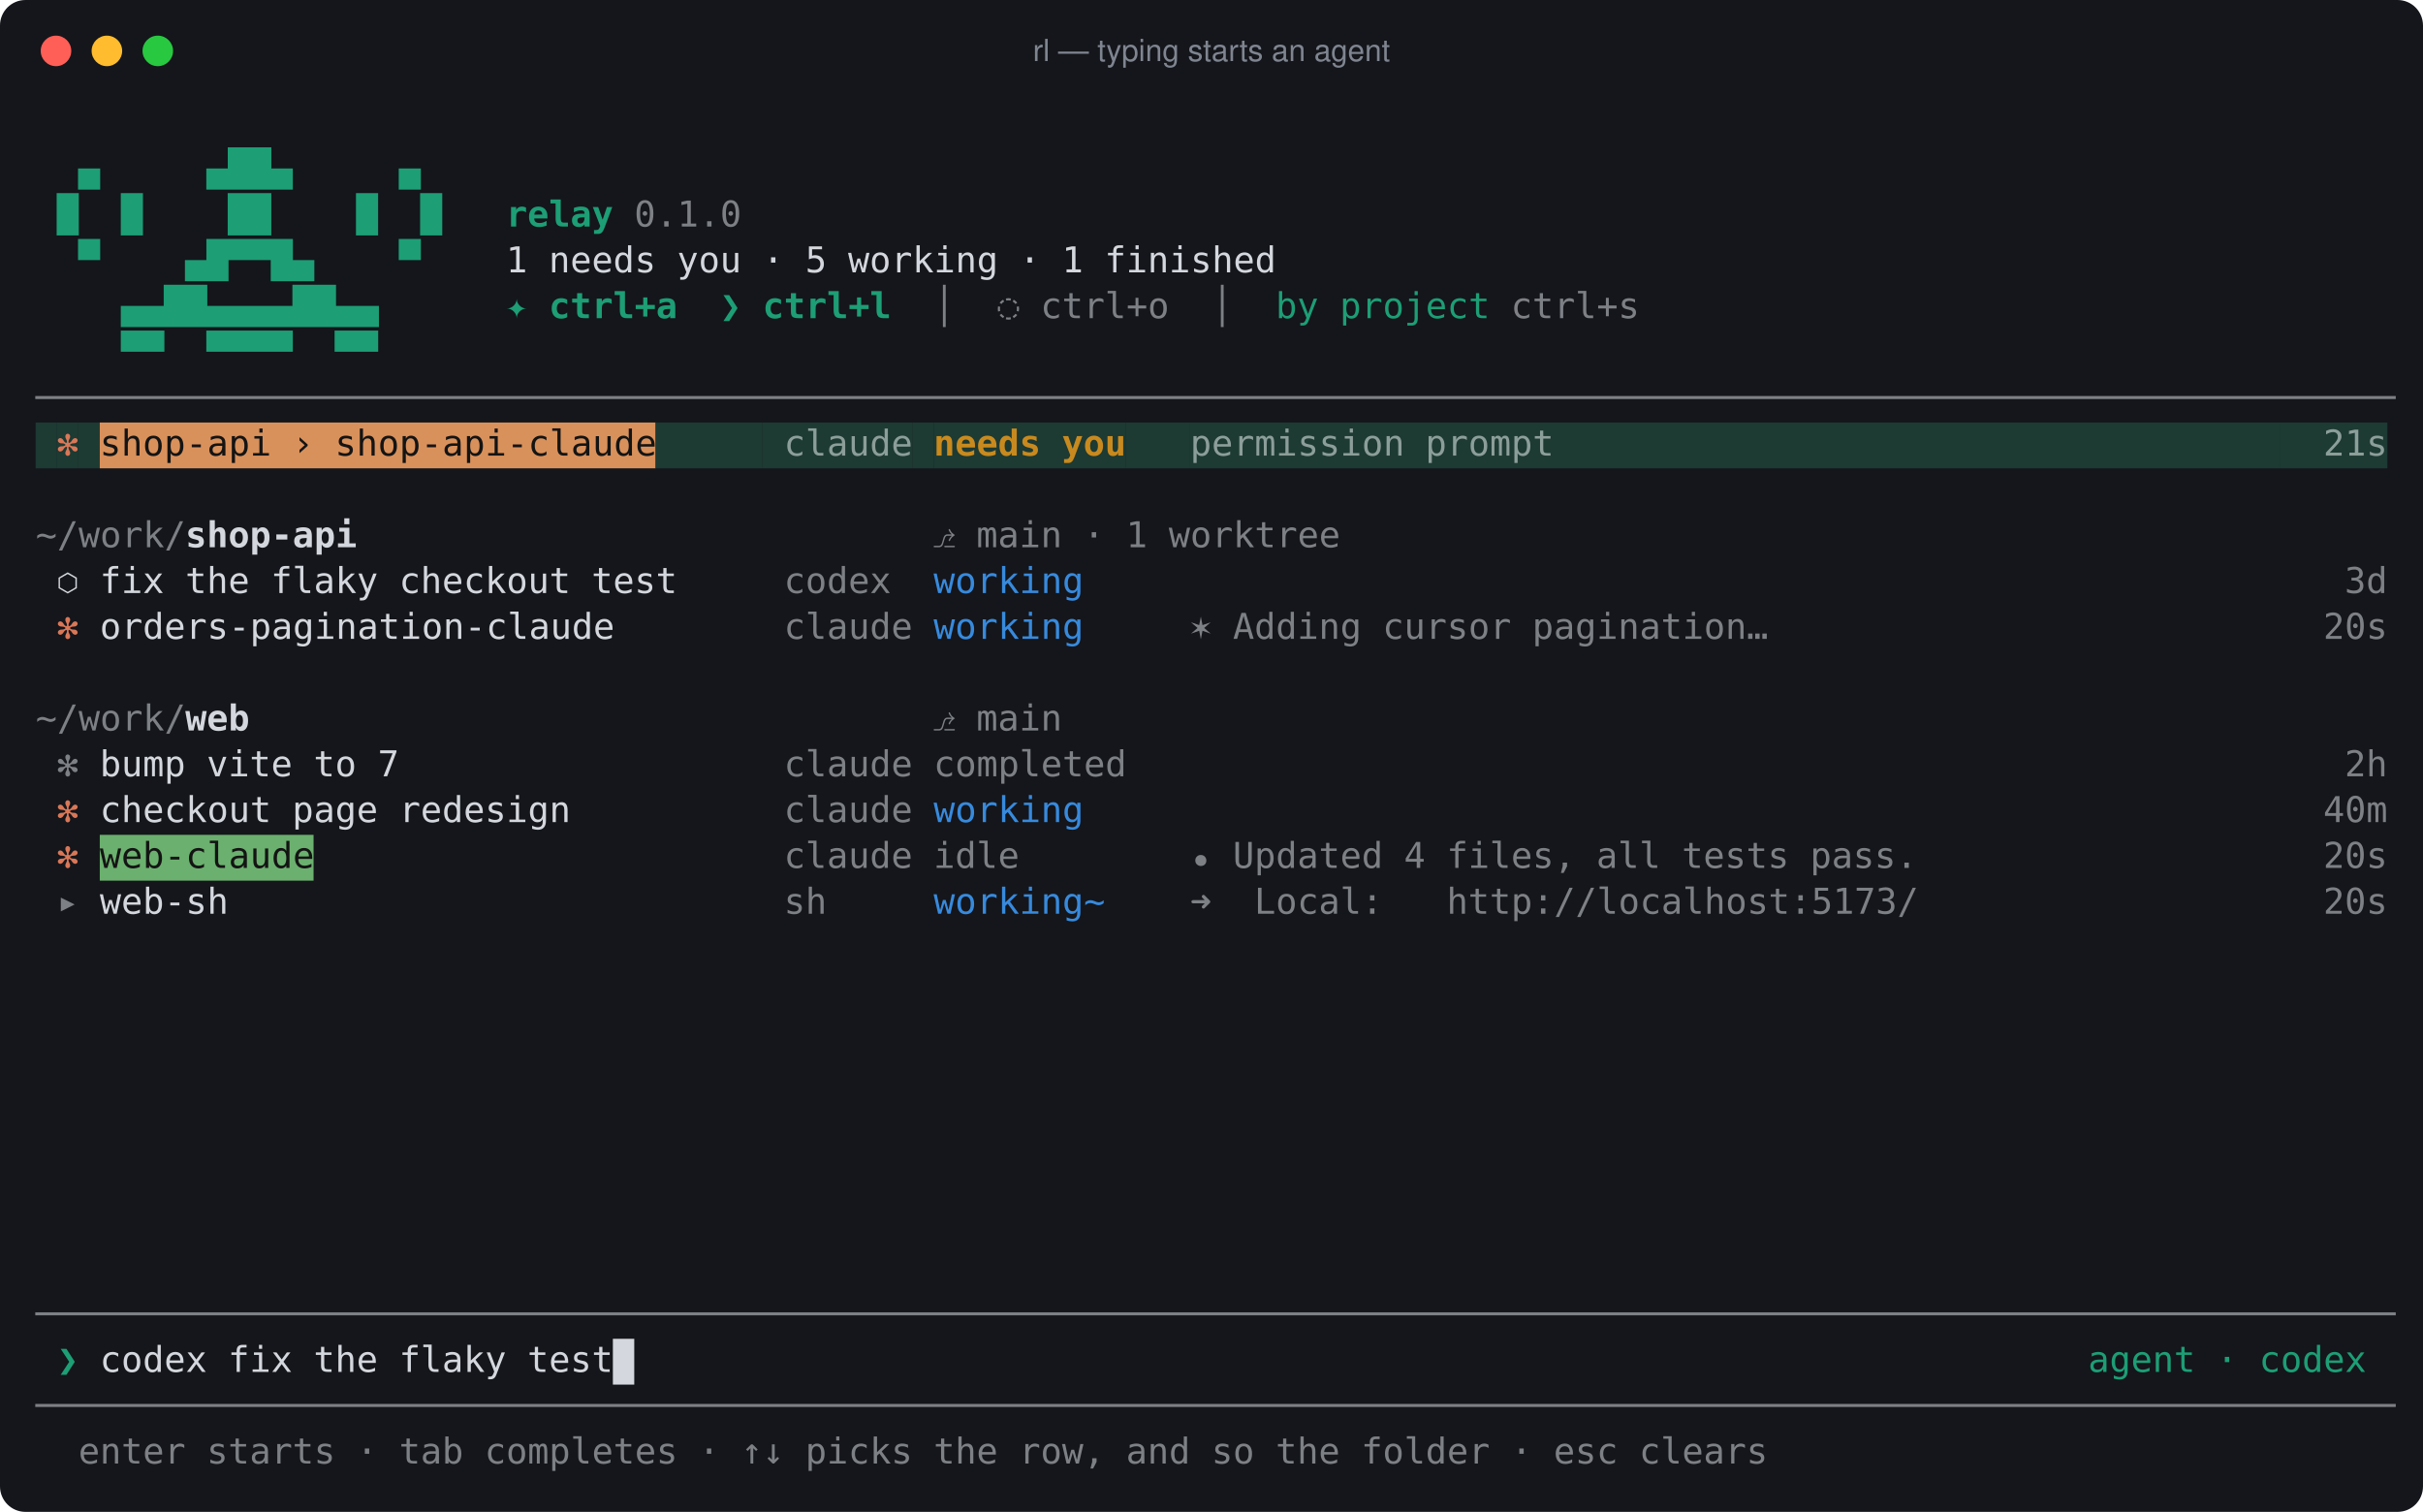
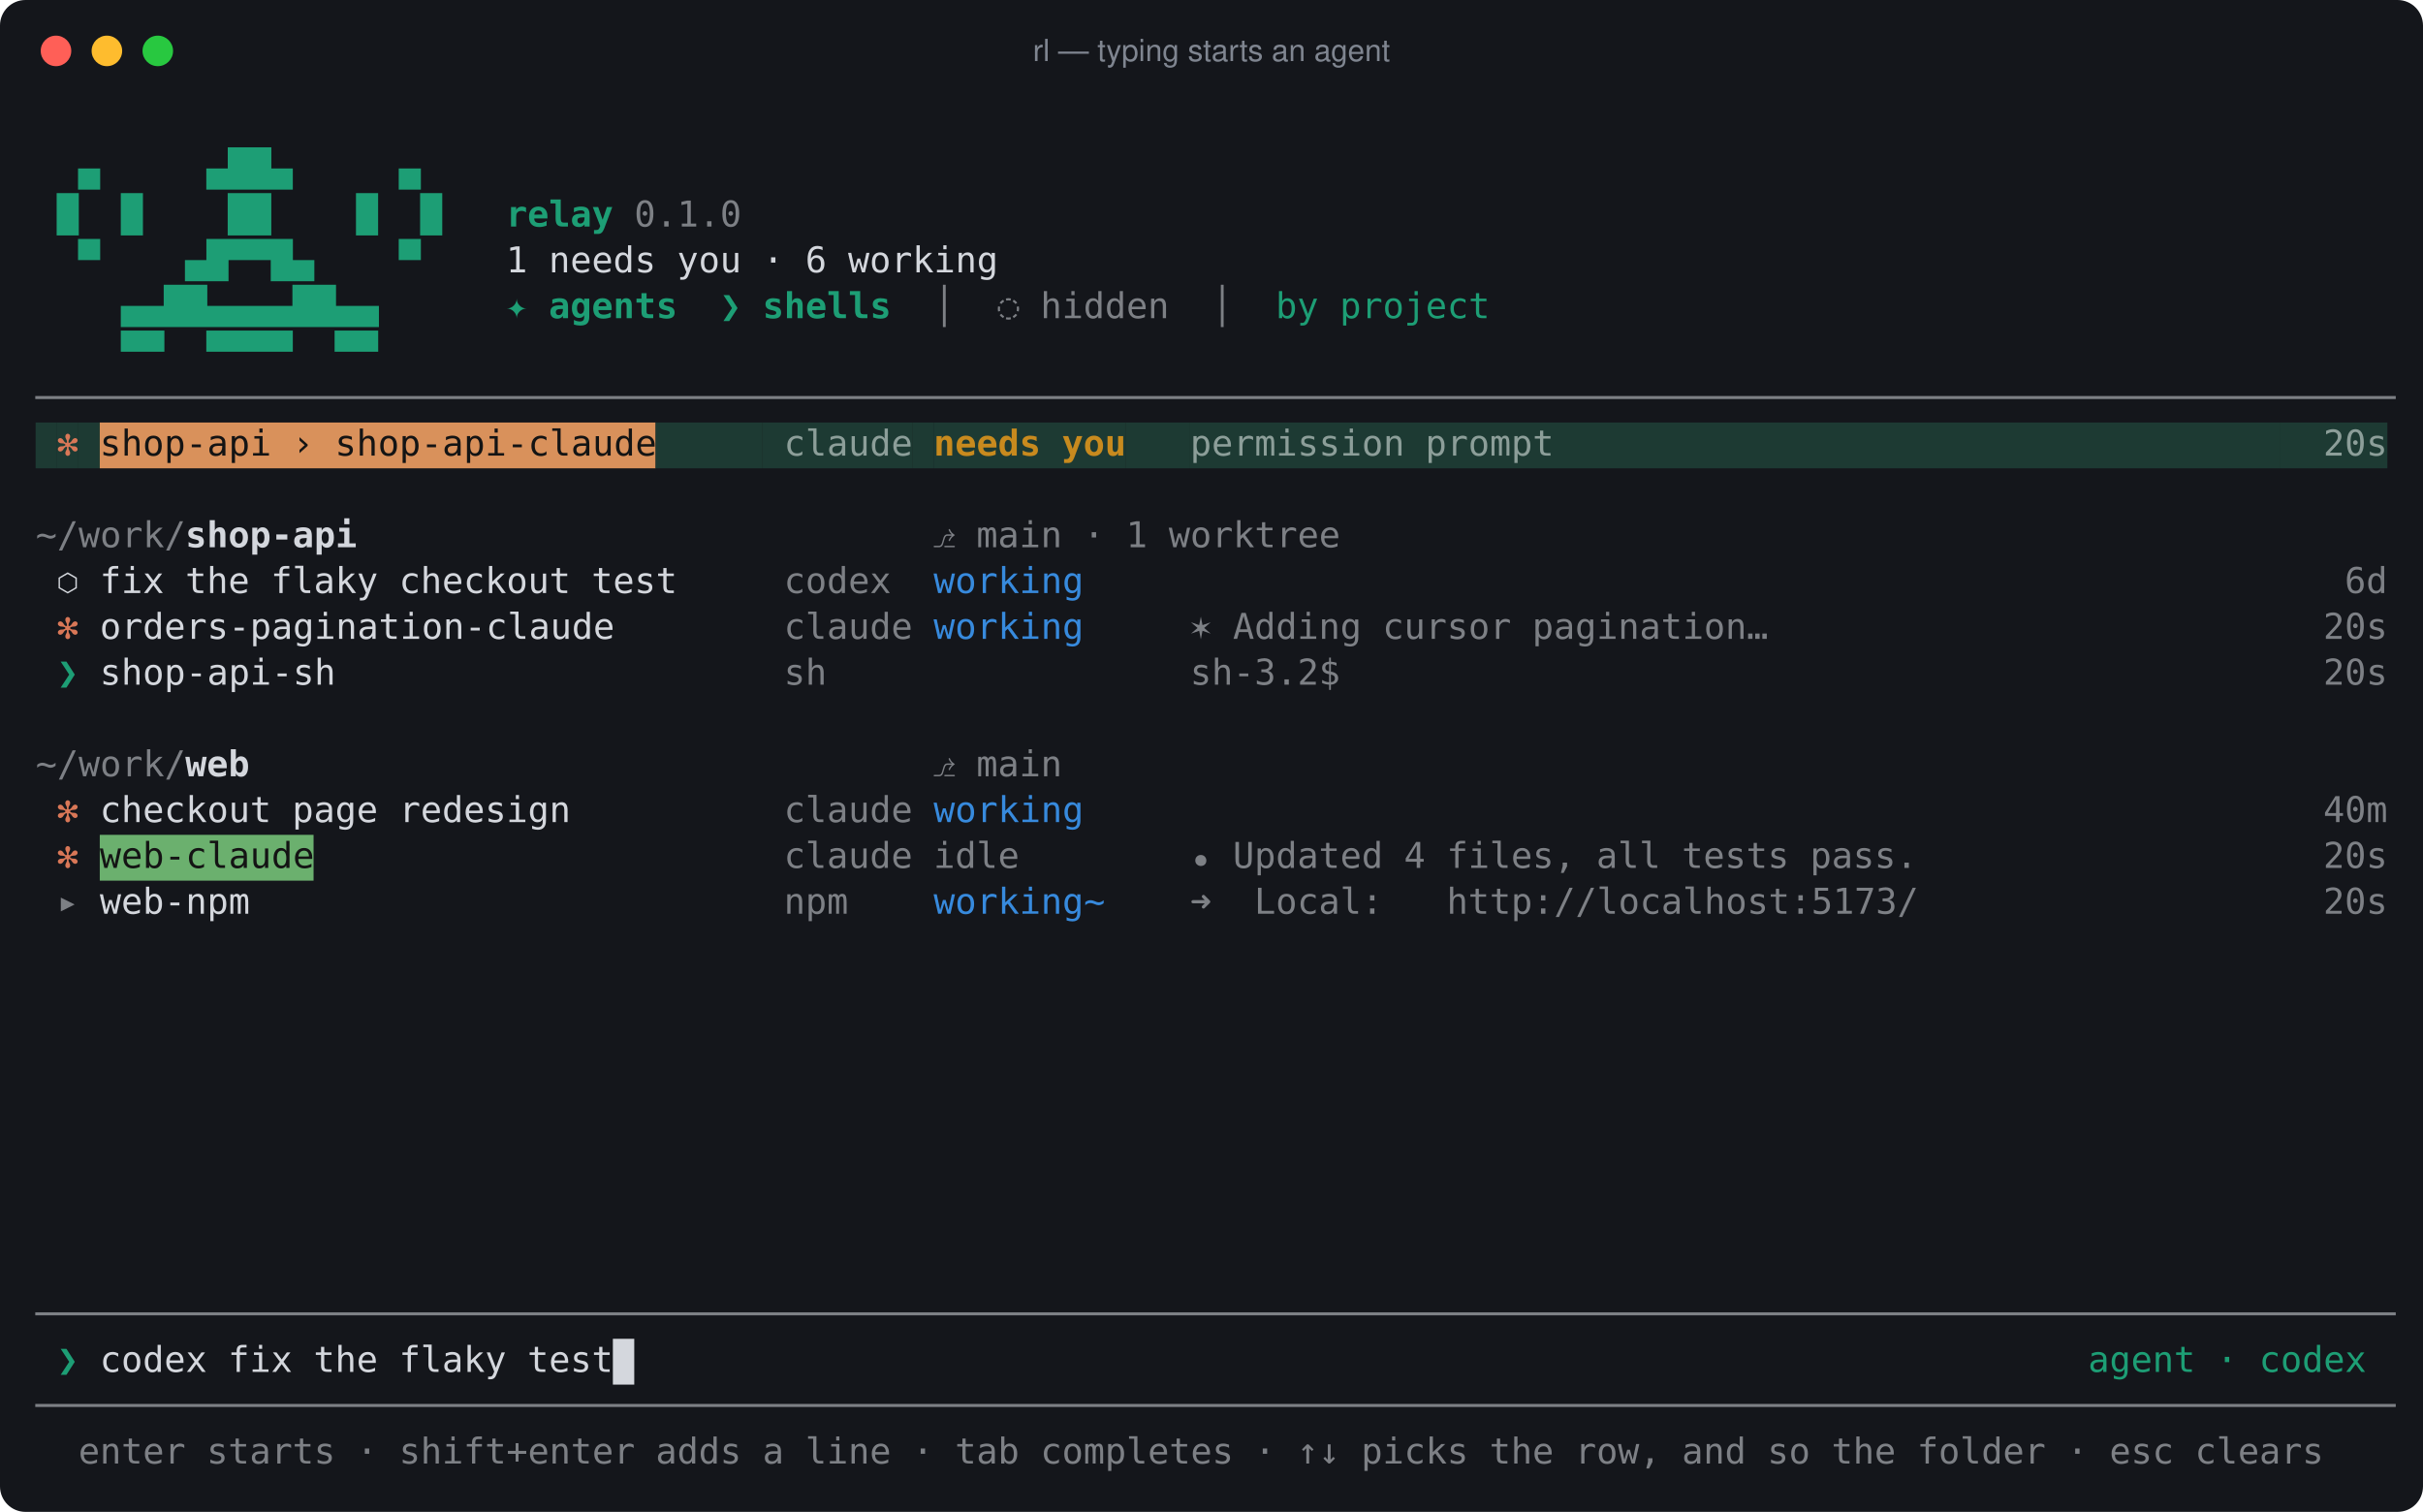
<svg xmlns="http://www.w3.org/2000/svg" width="952" height="594" viewBox="0 0 952 594" role="img" aria-label="rl — typing starts an agent">
  <rect width="100%" height="100%" rx="10" fill="#14161b" />
  <circle cx="22" cy="20" r="6" fill="#ff5f57" />
  <circle cx="42" cy="20" r="6" fill="#febc2e" />
  <circle cx="62" cy="20" r="6" fill="#28c840" />
  <text x="476" y="24" fill="#7f8590" font-family="-apple-system, Segoe UI, Helvetica, Arial, sans-serif" font-size="12" text-anchor="middle">rl — typing starts an agent</text>
  <g font-family="ui-monospace, SFMono-Regular, Menlo, Consolas, 'DejaVu Sans Mono', monospace" font-size="14" fill="#d4d7dd" xml:space="preserve">
    <rect x="14.0" y="166" width="8.4" height="18" fill="#1d3a33" />
    <rect x="22.4" y="166" width="8.4" height="18" fill="#1d3a33" />
    <rect x="30.8" y="166" width="8.4" height="18" fill="#1d3a33" />
    <rect x="39.2" y="166" width="218.4" height="18" fill="#d9915b" />
    <rect x="257.6" y="166" width="42.0" height="18" fill="#1d3a33" />
    <rect x="299.6" y="166" width="58.8" height="18" fill="#1d3a33" />
    <rect x="358.4" y="166" width="8.4" height="18" fill="#1d3a33" />
    <rect x="366.8" y="166" width="75.6" height="18" fill="#1d3a33" />
    <rect x="442.4" y="166" width="25.2" height="18" fill="#1d3a33" />
    <rect x="467.6" y="166" width="428.4" height="18" fill="#1d3a33" />
    <rect x="896.0" y="166" width="8.4" height="18" fill="#1d3a33" />
    <rect x="904.4" y="166" width="33.6" height="18" fill="#1d3a33" />
    <rect x="39.2" y="328" width="84.0" height="18" fill="#6bb06e" />
    <rect x="240.8" y="526" width="8.4" height="18" fill="#d4d7dd" />
    <text x="30.8" y="71" fill="#1d9e75">▄</text>
    <text x="81.2 89.6 98.0 106.4" y="71" fill="#1d9e75">▄██▄</text>
    <text x="156.8" y="71" fill="#1d9e75">▄</text>
    <text x="22.4" y="89" fill="#1d9e75">█</text>
    <text x="47.6" y="89" fill="#1d9e75">█</text>
    <text x="89.6 98.0" y="89" fill="#1d9e75">██</text>
    <text x="140.0" y="89" fill="#1d9e75">█</text>
    <text x="165.2" y="89" fill="#1d9e75">█</text>
    <text x="198.8 207.2 215.6 224.0 232.4" y="89" fill="#1d9e75" font-weight="bold">relay</text>
    <text x="249.2 257.6 266.0 274.4 282.8" y="89" opacity="0.55">0.1.0</text>
    <text x="30.8" y="107" fill="#1d9e75">▀</text>
    <text x="72.8 81.2 89.6 98.0 106.4 114.8" y="107" fill="#1d9e75">▄█▀▀█▄</text>
    <text x="156.8" y="107" fill="#1d9e75">▀</text>
    <text x="198.8" y="107">1</text>
    <text x="215.6 224.0 232.4 240.8 249.2" y="107">needs</text>
    <text x="266.0 274.4 282.8" y="107">you</text>
    <text x="299.6" y="107">·</text>
-     <text x="316.4" y="107">5</text>
+     <text x="316.4" y="107">6</text>
    <text x="333.2 341.6 350.0 358.4 366.8 375.2 383.6" y="107">working</text>
-     <text x="400.4" y="107">·</text>
-     <text x="417.2" y="107">1</text>
-     <text x="434.0 442.4 450.8 459.2 467.6 476.0 484.4 492.8" y="107">finished</text>
    <text x="47.6 56.0 64.4 72.8 81.2 89.6 98.0 106.4 114.8 123.2 131.6 140.0" y="125" fill="#1d9e75">▄▄██▄▄▄▄██▄▄</text>
    <text x="198.8" y="125" fill="#1d9e75" font-weight="bold">✦</text>
-     <text x="215.6 224.0 232.4 240.8 249.2 257.6" y="125" fill="#1d9e75" font-weight="bold">ctrl+a</text>
+     <text x="215.6 224.0 232.4 240.8 249.2 257.6" y="125" fill="#1d9e75" font-weight="bold">agents</text>
    <text x="282.8" y="125" fill="#1d9e75" font-weight="bold">❯</text>
-     <text x="299.6 308.0 316.4 324.8 333.2 341.6" y="125" fill="#1d9e75" font-weight="bold">ctrl+l</text>
+     <text x="299.6 308.0 316.4 324.8 333.2 341.6" y="125" fill="#1d9e75" font-weight="bold">shells</text>
    <text x="366.8" y="125" opacity="0.55">│</text>
    <text x="392.0" y="125" opacity="0.55">◌</text>
-     <text x="408.8 417.2 425.6 434.0 442.4 450.8" y="125" opacity="0.55">ctrl+o</text>
+     <text x="408.8 417.2 425.6 434.0 442.4 450.8" y="125" opacity="0.55">hidden</text>
    <text x="476.0" y="125" opacity="0.55">│</text>
    <text x="501.2 509.6" y="125" fill="#1d9e75">by</text>
    <text x="526.4 534.8 543.2 551.6 560.0 568.4 576.8" y="125" fill="#1d9e75">project</text>
-     <text x="593.6 602.0 610.4 618.8 627.2 635.6" y="125" opacity="0.55">ctrl+s</text>
    <text x="47.6 56.0" y="143" fill="#1d9e75">▀▀</text>
    <text x="81.2 89.6 98.0 106.4" y="143" fill="#1d9e75">▀▀▀▀</text>
    <text x="131.6 140.0" y="143" fill="#1d9e75">▀▀</text>
    <text x="14.0 22.4 30.8 39.2 47.6 56.0 64.4 72.8 81.2 89.6 98.0 106.4 114.8 123.2 131.6 140.0 148.4 156.8 165.2 173.6 182.0 190.4 198.8 207.2 215.6 224.0 232.4 240.8 249.2 257.6 266.0 274.4 282.8 291.2 299.6 308.0 316.4 324.8 333.2 341.6 350.0 358.4 366.8 375.2 383.6 392.0 400.4 408.8 417.2 425.6 434.0 442.4 450.8 459.2 467.6 476.0 484.4 492.8 501.2 509.6 518.0 526.4 534.8 543.2 551.6 560.0 568.4 576.8 585.2 593.6 602.0 610.4 618.8 627.2 635.6 644.0 652.4 660.8 669.2 677.6 686.0 694.4 702.8 711.2 719.6 728.0 736.4 744.8 753.2 761.6 770.0 778.4 786.8 795.2 803.6 812.0 820.4 828.8 837.2 845.6 854.0 862.4 870.8 879.2 887.6 896.0 904.4 912.8 921.2 929.6" y="161" opacity="0.55">──────────────────────────────────────────────────────────────────────────────────────────────────────────────</text>
    <text x="22.4" y="179" fill="#d97757">✻</text>
    <text x="39.2 47.6 56.0 64.4 72.8 81.2 89.6 98.0" y="179" fill="#141414">shop-api</text>
    <text x="114.8" y="179" fill="#141414">›</text>
    <text x="131.6 140.0 148.4 156.8 165.2 173.6 182.0 190.4 198.8 207.2 215.6 224.0 232.4 240.8 249.2" y="179" fill="#141414">shop-api-claude</text>
    <text x="308.0 316.4 324.8 333.2 341.6 350.0" y="179" fill="#e8f0ed" opacity="0.55">claude</text>
    <text x="366.8 375.2 383.6 392.0 400.4" y="179" fill="#c88a1e" font-weight="bold">needs</text>
    <text x="417.2 425.6 434.0" y="179" fill="#c88a1e" font-weight="bold">you</text>
    <text x="467.6 476.0 484.4 492.8 501.2 509.6 518.0 526.4 534.8 543.2" y="179" fill="#e8f0ed" opacity="0.55">permission</text>
    <text x="560.0 568.4 576.8 585.2 593.6 602.0" y="179" fill="#e8f0ed" opacity="0.55">prompt</text>
-     <text x="912.8 921.2 929.6" y="179" fill="#e8f0ed" opacity="0.55">21s</text>
+     <text x="912.8 921.2 929.6" y="179" fill="#e8f0ed" opacity="0.55">20s</text>
    <text x="14.0 22.4 30.8 39.2 47.6 56.0 64.4" y="215" opacity="0.55">~/work/</text>
    <text x="72.8 81.2 89.6 98.0 106.4 114.8 123.2 131.6" y="215" font-weight="bold">shop-api</text>
    <text x="366.8" y="215" opacity="0.55">⎇</text>
    <text x="383.6 392.0 400.4 408.8" y="215" opacity="0.55">main</text>
    <text x="425.6" y="215" opacity="0.55">·</text>
    <text x="442.4" y="215" opacity="0.55">1</text>
    <text x="459.2 467.6 476.0 484.4 492.8 501.2 509.6 518.0" y="215" opacity="0.55">worktree</text>
    <text x="22.4" y="233">⬡</text>
    <text x="39.2 47.6 56.0" y="233">fix</text>
    <text x="72.8 81.2 89.6" y="233">the</text>
    <text x="106.4 114.8 123.2 131.6 140.0" y="233">flaky</text>
    <text x="156.8 165.2 173.6 182.0 190.4 198.8 207.2 215.6" y="233">checkout</text>
    <text x="232.4 240.8 249.2 257.6" y="233">test</text>
    <text x="308.0 316.4 324.8 333.2 341.6" y="233" opacity="0.55">codex</text>
    <text x="366.8 375.2 383.6 392.0 400.4 408.8 417.2" y="233" fill="#378add">working</text>
-     <text x="921.2 929.6" y="233" opacity="0.55">3d</text>
+     <text x="921.2 929.6" y="233" opacity="0.55">6d</text>
    <text x="22.4" y="251" fill="#d97757">✻</text>
    <text x="39.2 47.6 56.0 64.4 72.8 81.2 89.6 98.0 106.4 114.8 123.2 131.6 140.0 148.4 156.8 165.2 173.6 182.0 190.4 198.8 207.2 215.6 224.0 232.4" y="251">orders-pagination-claude</text>
    <text x="308.0 316.4 324.8 333.2 341.6 350.0" y="251" opacity="0.55">claude</text>
    <text x="366.8 375.2 383.6 392.0 400.4 408.8 417.2" y="251" fill="#378add">working</text>
    <text x="467.6" y="251" opacity="0.55">✶</text>
    <text x="484.4 492.8 501.2 509.6 518.0 526.4" y="251" opacity="0.55">Adding</text>
    <text x="543.2 551.6 560.0 568.4 576.8 585.2" y="251" opacity="0.55">cursor</text>
    <text x="602.0 610.4 618.8 627.2 635.6 644.0 652.4 660.8 669.2 677.6 686.0" y="251" opacity="0.55">pagination…</text>
    <text x="912.8 921.2 929.6" y="251" opacity="0.55">20s</text>
-     <text x="14.0 22.4 30.8 39.2 47.6 56.0 64.4" y="287" opacity="0.55">~/work/</text>
-     <text x="72.8 81.2 89.6" y="287" font-weight="bold">web</text>
-     <text x="366.8" y="287" opacity="0.55">⎇</text>
-     <text x="383.6 392.0 400.4 408.8" y="287" opacity="0.55">main</text>
-     <text x="22.4" y="305" opacity="0.55">✻</text>
-     <text x="39.2 47.6 56.0 64.4" y="305">bump</text>
-     <text x="81.2 89.6 98.0 106.4" y="305">vite</text>
-     <text x="123.2 131.6" y="305">to</text>
-     <text x="148.4" y="305">7</text>
-     <text x="308.0 316.4 324.8 333.2 341.6 350.0" y="305" opacity="0.55">claude</text>
-     <text x="366.8 375.2 383.6 392.0 400.4 408.8 417.2 425.6 434.0" y="305" opacity="0.55">completed</text>
-     <text x="921.2 929.6" y="305" opacity="0.55">2h</text>
+     <text x="22.4" y="269" fill="#1d9e75">❯</text>
+     <text x="39.2 47.6 56.0 64.4 72.8 81.2 89.6 98.0 106.4 114.8 123.2" y="269">shop-api-sh</text>
+     <text x="308.0 316.4" y="269" opacity="0.55">sh</text>
+     <text x="467.6 476.0 484.4 492.8 501.2 509.6 518.0" y="269" opacity="0.55">sh-3.2$</text>
+     <text x="912.8 921.2 929.6" y="269" opacity="0.55">20s</text>
+     <text x="14.0 22.4 30.8 39.2 47.6 56.0 64.4" y="305" opacity="0.55">~/work/</text>
+     <text x="72.8 81.2 89.6" y="305" font-weight="bold">web</text>
+     <text x="366.8" y="305" opacity="0.55">⎇</text>
+     <text x="383.6 392.0 400.4 408.8" y="305" opacity="0.55">main</text>
    <text x="22.4" y="323" fill="#d97757">✻</text>
    <text x="39.2 47.6 56.0 64.4 72.8 81.2 89.6 98.0" y="323">checkout</text>
    <text x="114.8 123.2 131.6 140.0" y="323">page</text>
    <text x="156.8 165.2 173.6 182.0 190.4 198.8 207.2 215.6" y="323">redesign</text>
    <text x="308.0 316.4 324.8 333.2 341.6 350.0" y="323" opacity="0.55">claude</text>
    <text x="366.8 375.2 383.6 392.0 400.4 408.8 417.2" y="323" fill="#378add">working</text>
    <text x="912.8 921.2 929.6" y="323" opacity="0.55">40m</text>
    <text x="22.4" y="341" fill="#d97757">✻</text>
    <text x="39.2 47.6 56.0 64.4 72.8 81.2 89.6 98.0 106.4 114.8" y="341" fill="#141414">web-claude</text>
    <text x="308.0 316.4 324.8 333.2 341.6 350.0" y="341" opacity="0.55">claude</text>
    <text x="366.8 375.2 383.6 392.0" y="341" opacity="0.55">idle</text>
    <text x="467.6" y="341" opacity="0.55">⏺</text>
    <text x="484.4 492.8 501.2 509.6 518.0 526.4 534.8" y="341" opacity="0.55">Updated</text>
    <text x="551.6" y="341" opacity="0.55">4</text>
    <text x="568.4 576.8 585.2 593.6 602.0 610.4" y="341" opacity="0.55">files,</text>
    <text x="627.2 635.6 644.0" y="341" opacity="0.55">all</text>
    <text x="660.8 669.2 677.6 686.0 694.4" y="341" opacity="0.55">tests</text>
    <text x="711.2 719.6 728.0 736.4 744.8" y="341" opacity="0.55">pass.</text>
    <text x="912.8 921.2 929.6" y="341" opacity="0.55">20s</text>
    <text x="22.4" y="359" opacity="0.55">▸</text>
-     <text x="39.2 47.6 56.0 64.4 72.8 81.2" y="359">web-sh</text>
-     <text x="308.0 316.4" y="359" opacity="0.55">sh</text>
+     <text x="39.2 47.6 56.0 64.4 72.8 81.2 89.6" y="359">web-npm</text>
+     <text x="308.0 316.4 324.8" y="359" opacity="0.55">npm</text>
    <text x="366.8 375.2 383.6 392.0 400.4 408.8 417.2 425.6" y="359" fill="#378add">working~</text>
    <text x="467.6" y="359" opacity="0.55">➜</text>
    <text x="492.8 501.2 509.6 518.0 526.4 534.8" y="359" opacity="0.55">Local:</text>
    <text x="568.4 576.8 585.2 593.6 602.0 610.4 618.8 627.2 635.6 644.0 652.4 660.8 669.2 677.6 686.0 694.4 702.8 711.2 719.6 728.0 736.4 744.8" y="359" opacity="0.55">http://localhost:5173/</text>
    <text x="912.8 921.2 929.6" y="359" opacity="0.55">20s</text>
    <text x="14.0 22.4 30.8 39.2 47.6 56.0 64.4 72.8 81.2 89.6 98.0 106.4 114.8 123.2 131.6 140.0 148.4 156.8 165.2 173.6 182.0 190.4 198.8 207.2 215.6 224.0 232.4 240.8 249.2 257.6 266.0 274.4 282.8 291.2 299.6 308.0 316.4 324.8 333.2 341.6 350.0 358.4 366.8 375.2 383.6 392.0 400.4 408.8 417.2 425.6 434.0 442.4 450.8 459.2 467.6 476.0 484.4 492.8 501.2 509.6 518.0 526.4 534.8 543.2 551.6 560.0 568.4 576.8 585.2 593.6 602.0 610.4 618.8 627.2 635.6 644.0 652.4 660.8 669.2 677.6 686.0 694.4 702.8 711.2 719.6 728.0 736.4 744.8 753.2 761.6 770.0 778.4 786.8 795.2 803.6 812.0 820.4 828.8 837.2 845.6 854.0 862.4 870.8 879.2 887.6 896.0 904.4 912.8 921.2 929.6" y="521" opacity="0.55">──────────────────────────────────────────────────────────────────────────────────────────────────────────────</text>
    <text x="22.4" y="539" fill="#1d9e75">❯</text>
    <text x="39.2 47.6 56.0 64.4 72.8" y="539">codex</text>
    <text x="89.6 98.0 106.4" y="539">fix</text>
    <text x="123.2 131.6 140.0" y="539">the</text>
    <text x="156.8 165.2 173.6 182.0 190.4" y="539">flaky</text>
    <text x="207.2 215.6 224.0 232.4" y="539">test</text>
    <text x="820.4 828.8 837.2 845.6 854.0" y="539" fill="#1d9e75">agent</text>
    <text x="870.8" y="539" fill="#1d9e75">·</text>
    <text x="887.6 896.0 904.4 912.8 921.2" y="539" fill="#1d9e75">codex</text>
    <text x="14.0 22.4 30.8 39.2 47.6 56.0 64.4 72.8 81.2 89.6 98.0 106.4 114.8 123.2 131.6 140.0 148.4 156.8 165.2 173.6 182.0 190.4 198.8 207.2 215.6 224.0 232.4 240.8 249.2 257.6 266.0 274.4 282.8 291.2 299.6 308.0 316.4 324.8 333.2 341.6 350.0 358.4 366.8 375.2 383.6 392.0 400.4 408.8 417.2 425.6 434.0 442.4 450.8 459.2 467.6 476.0 484.4 492.8 501.2 509.6 518.0 526.4 534.8 543.2 551.6 560.0 568.4 576.8 585.2 593.6 602.0 610.4 618.8 627.2 635.6 644.0 652.4 660.8 669.2 677.6 686.0 694.4 702.8 711.2 719.6 728.0 736.4 744.8 753.2 761.6 770.0 778.4 786.8 795.2 803.6 812.0 820.4 828.8 837.2 845.6 854.0 862.4 870.8 879.2 887.6 896.0 904.4 912.8 921.2 929.6" y="557" opacity="0.55">──────────────────────────────────────────────────────────────────────────────────────────────────────────────</text>
    <text x="30.8 39.2 47.6 56.0 64.4" y="575" opacity="0.55">enter</text>
    <text x="81.2 89.6 98.0 106.4 114.8 123.2" y="575" opacity="0.55">starts</text>
    <text x="140.0" y="575" opacity="0.55">·</text>
-     <text x="156.8 165.2 173.6" y="575" opacity="0.55">tab</text>
-     <text x="190.4 198.8 207.2 215.6 224.0 232.4 240.8 249.2 257.6" y="575" opacity="0.55">completes</text>
-     <text x="274.4" y="575" opacity="0.55">·</text>
-     <text x="291.2 299.6" y="575" opacity="0.55">↑↓</text>
-     <text x="316.4 324.8 333.2 341.6 350.0" y="575" opacity="0.55">picks</text>
-     <text x="366.8 375.2 383.6" y="575" opacity="0.55">the</text>
-     <text x="400.4 408.8 417.2 425.6" y="575" opacity="0.55">row,</text>
-     <text x="442.4 450.8 459.2" y="575" opacity="0.55">and</text>
-     <text x="476.0 484.4" y="575" opacity="0.55">so</text>
-     <text x="501.2 509.6 518.0" y="575" opacity="0.55">the</text>
-     <text x="534.8 543.2 551.6 560.0 568.4 576.8" y="575" opacity="0.55">folder</text>
-     <text x="593.6" y="575" opacity="0.55">·</text>
-     <text x="610.4 618.8 627.2" y="575" opacity="0.55">esc</text>
-     <text x="644.0 652.4 660.8 669.2 677.6 686.0" y="575" opacity="0.55">clears</text>
+     <text x="156.8 165.2 173.6 182.0 190.4 198.8 207.2 215.6 224.0 232.4 240.8" y="575" opacity="0.55">shift+enter</text>
+     <text x="257.6 266.0 274.4 282.8" y="575" opacity="0.55">adds</text>
+     <text x="299.6" y="575" opacity="0.55">a</text>
+     <text x="316.4 324.8 333.2 341.6" y="575" opacity="0.55">line</text>
+     <text x="358.4" y="575" opacity="0.55">·</text>
+     <text x="375.2 383.6 392.0" y="575" opacity="0.55">tab</text>
+     <text x="408.8 417.2 425.6 434.0 442.4 450.8 459.2 467.6 476.0" y="575" opacity="0.55">completes</text>
+     <text x="492.8" y="575" opacity="0.55">·</text>
+     <text x="509.6 518.0" y="575" opacity="0.55">↑↓</text>
+     <text x="534.8 543.2 551.6 560.0 568.4" y="575" opacity="0.55">picks</text>
+     <text x="585.2 593.6 602.0" y="575" opacity="0.55">the</text>
+     <text x="618.8 627.2 635.6 644.0" y="575" opacity="0.55">row,</text>
+     <text x="660.8 669.2 677.6" y="575" opacity="0.55">and</text>
+     <text x="694.4 702.8" y="575" opacity="0.55">so</text>
+     <text x="719.6 728.0 736.4" y="575" opacity="0.55">the</text>
+     <text x="753.2 761.6 770.0 778.4 786.8 795.2" y="575" opacity="0.55">folder</text>
+     <text x="812.0" y="575" opacity="0.55">·</text>
+     <text x="828.8 837.2 845.6" y="575" opacity="0.55">esc</text>
+     <text x="862.4 870.8 879.2 887.6 896.0 904.4" y="575" opacity="0.55">clears</text>
  </g>
</svg>
